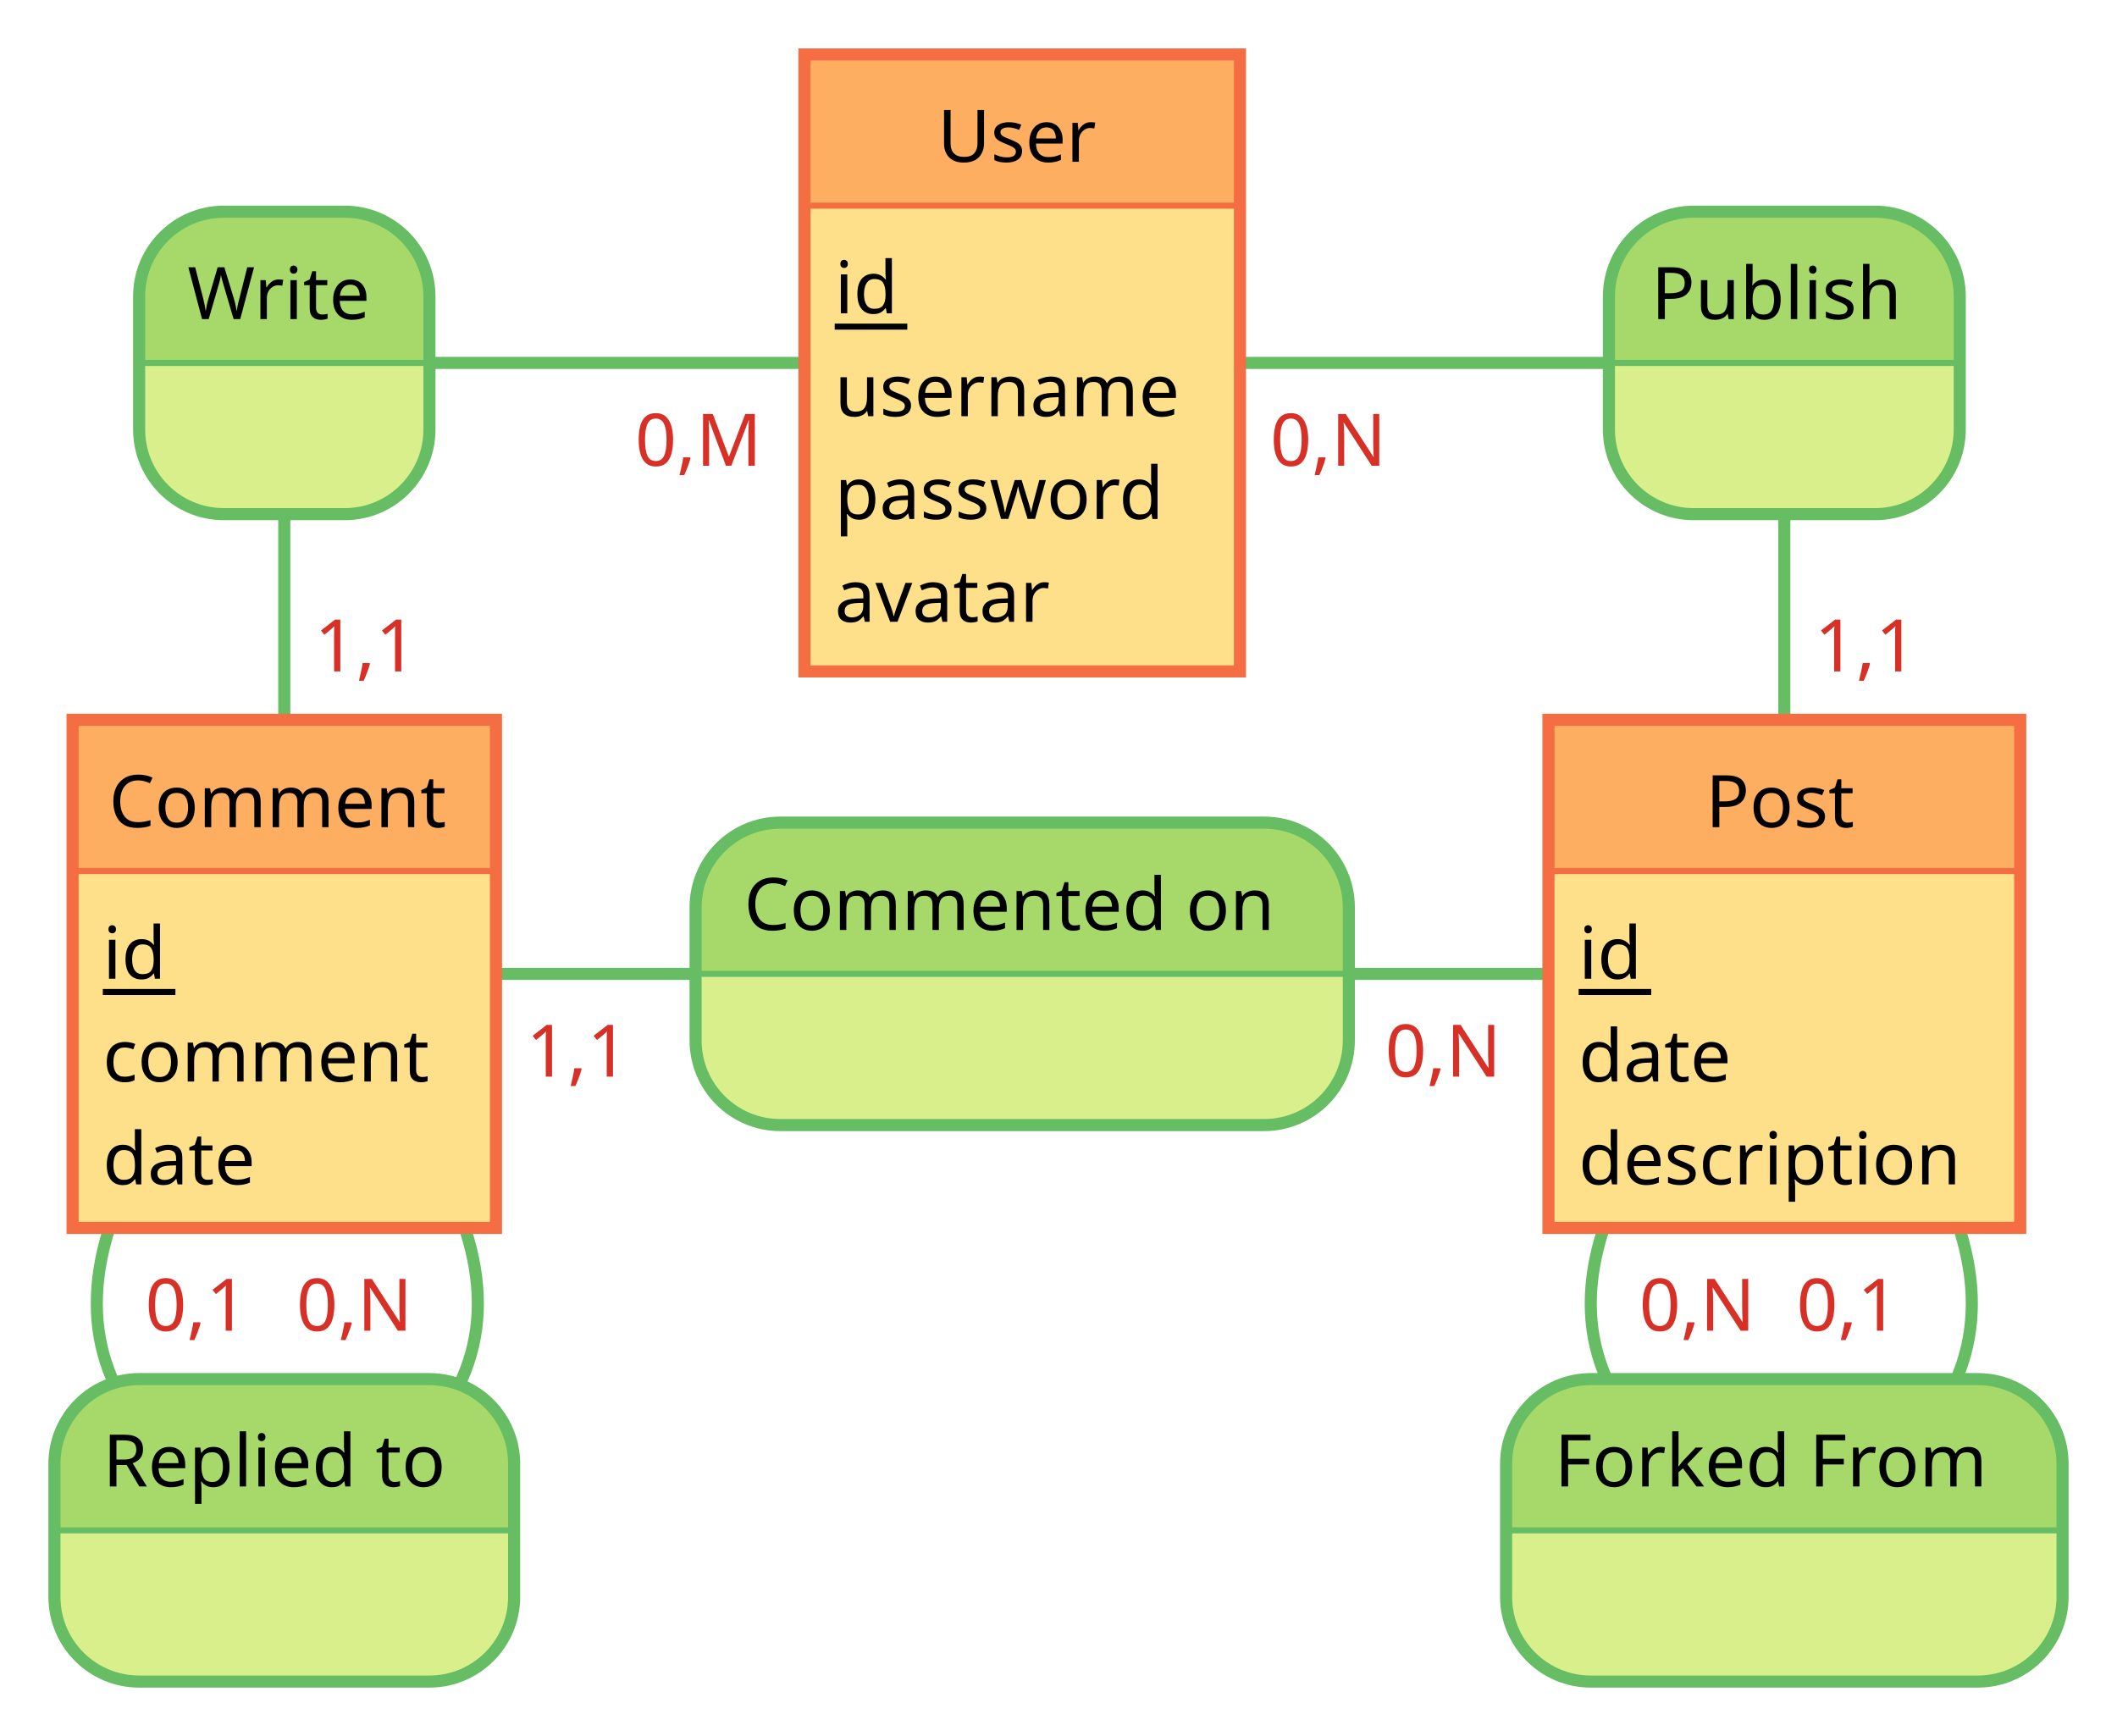
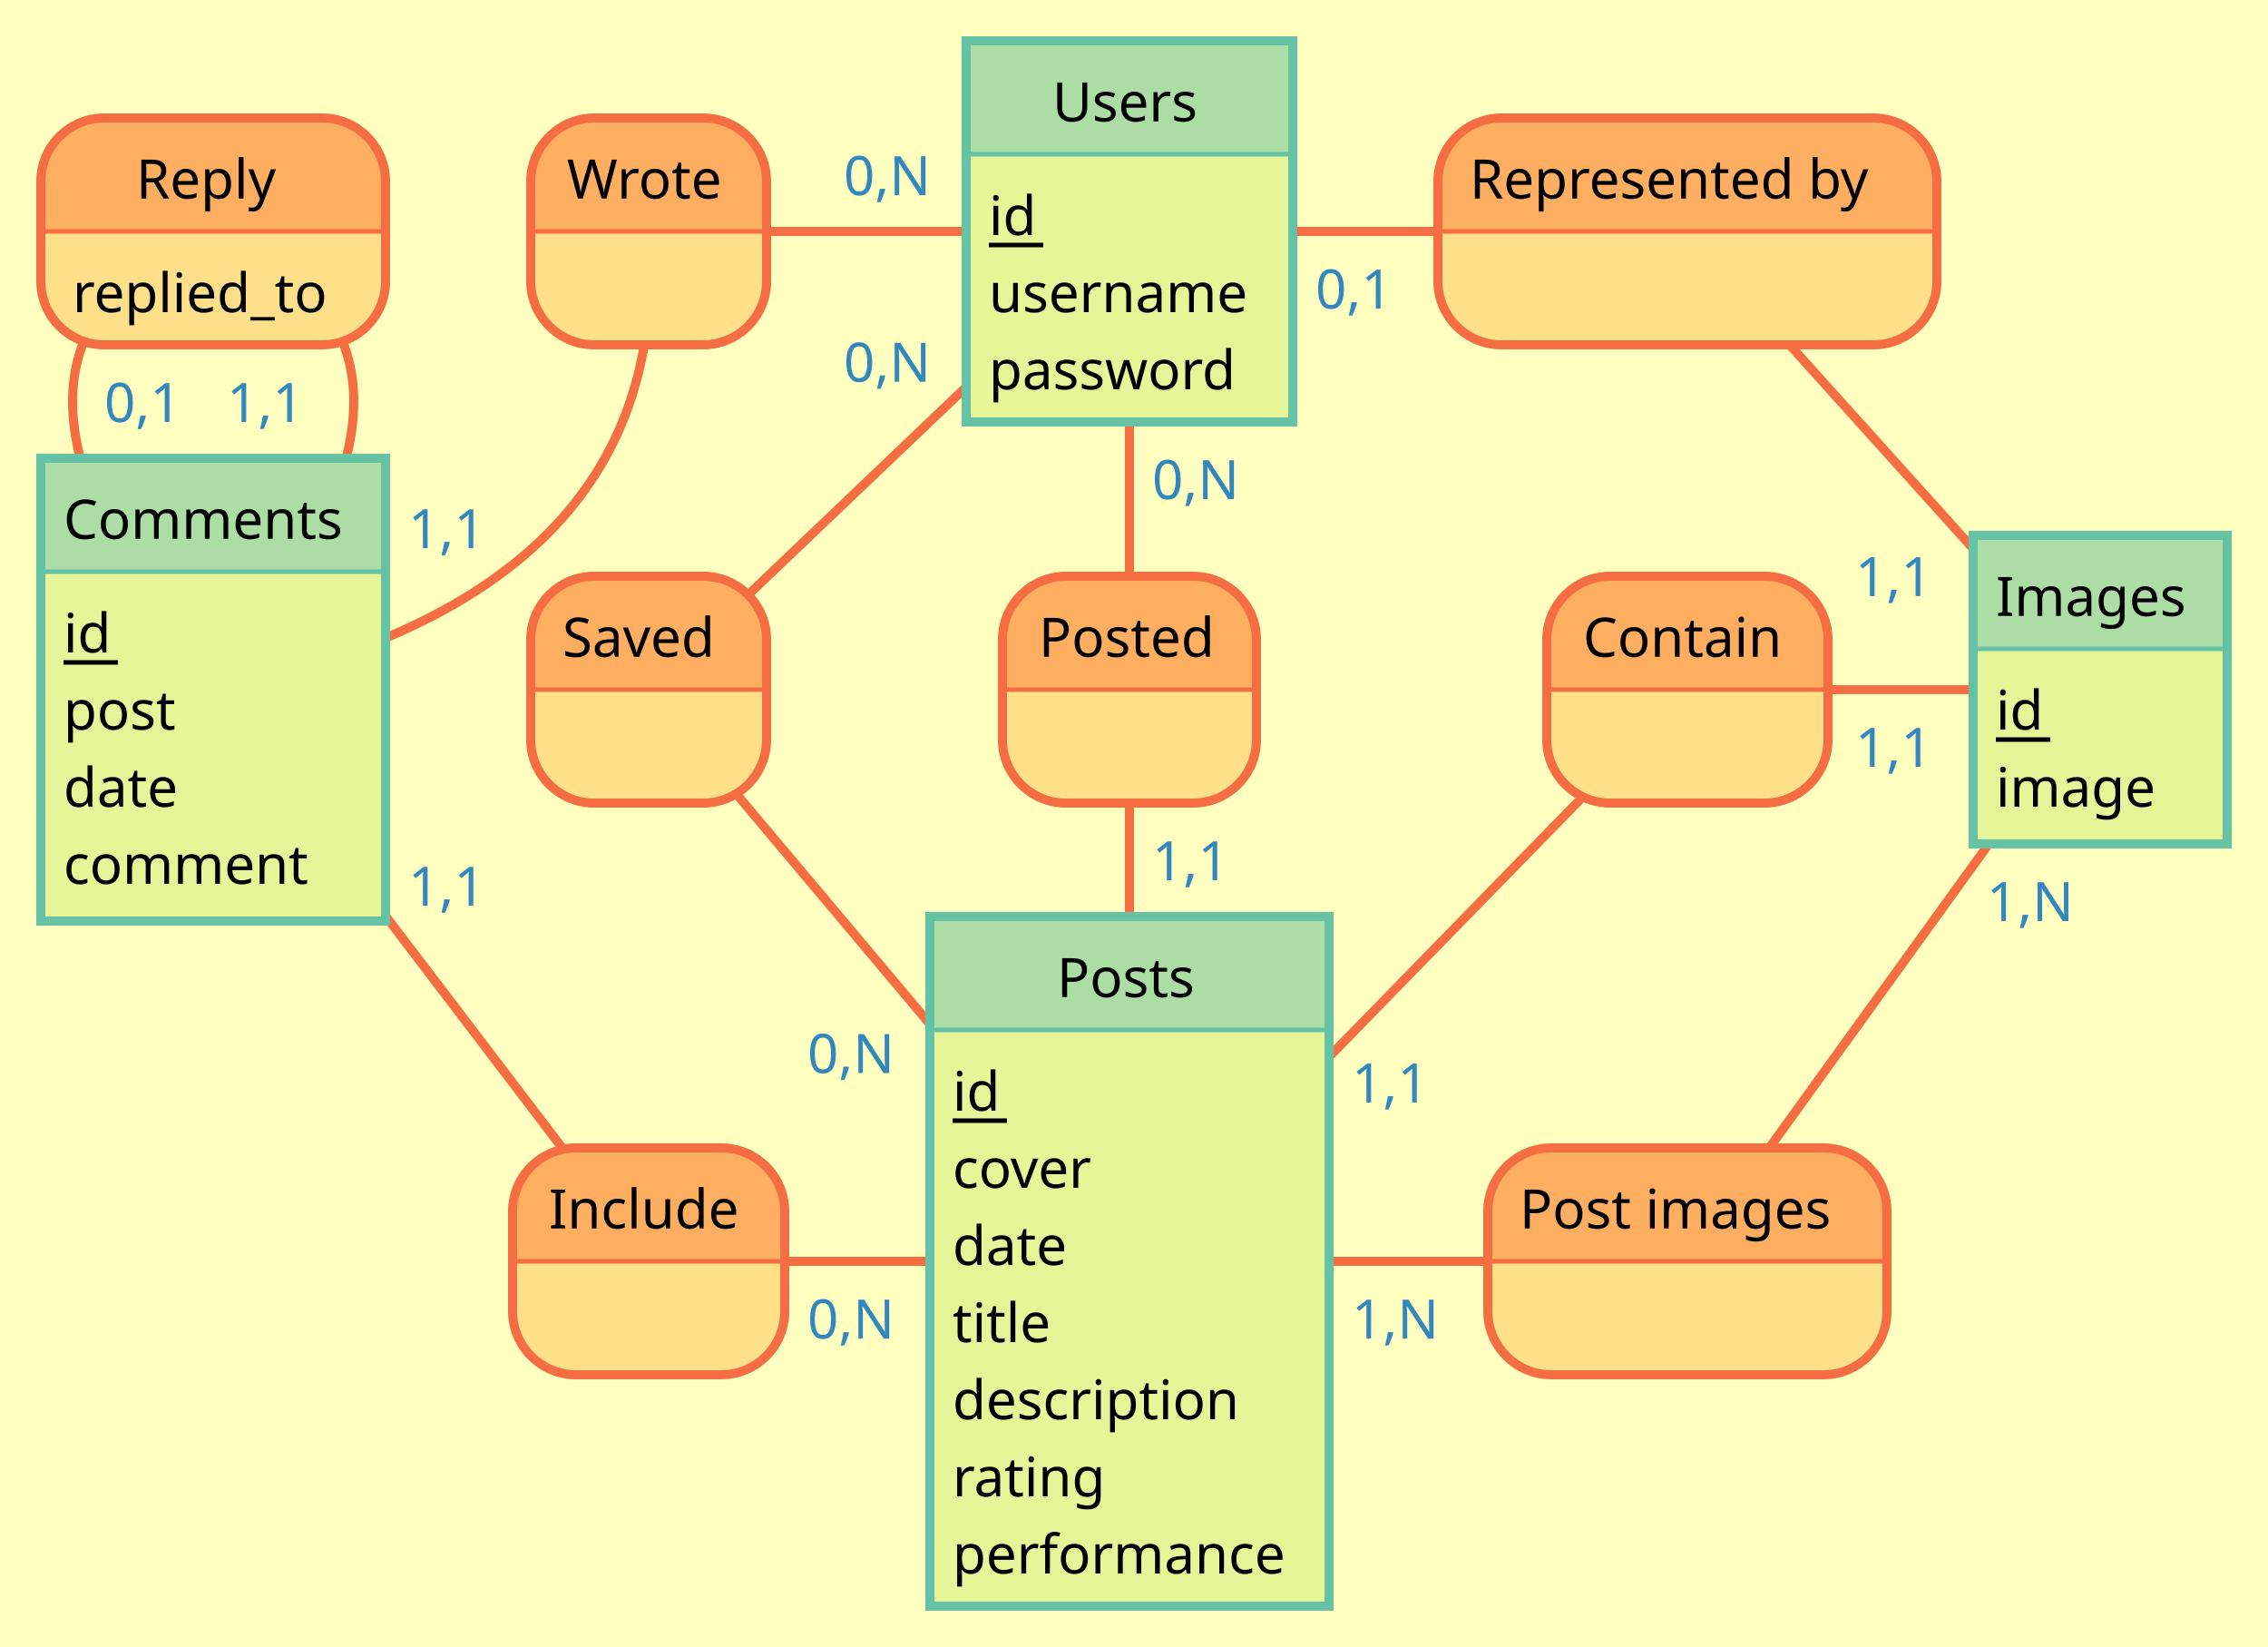
- <svg xmlns="http://www.w3.org/2000/svg" width="350" height="287" viewBox="0 0 350 287">
-   <rect x="0" y="0" width="350" height="287" fill="#00000000" stroke="none" stroke-width="0" />
+ <svg xmlns="http://www.w3.org/2000/svg" width="500" height="363" viewBox="0 0 500 363">
+   <rect x="0" y="0" width="500" height="363" fill="#ffffbf" stroke="none" stroke-width="0" />
  <g>
-     <line x1="169" y1="60" x2="47" y2="60" stroke="#66bd63" stroke-width="2" />
-     <line x1="47" y1="161" x2="47" y2="60" stroke="#66bd63" stroke-width="2" />
+     <path d="M47 152 C5.67 101 5.67 67.33 47 51" fill="none" stroke="#f46d43" stroke-width="2" />
+     <path d="M47 152 C88.33 101 88.33 67.33 47 51" fill="none" stroke="#f46d43" stroke-width="2" />
    <g>
-       <path d="M57 35 a14 14 90 0 1 14 14 V60 h-48 V49 a14 14 90 0 1 14 -14" fill="#a6d96a" stroke="#a6d96a" stroke-width="0" />
-       <path d="M71 60 v11 a14 14 90 0 1 -14 14 H37 a14 14 90 0 1 -14 -14 V60 H48" fill="#d9ef8b" stroke="#d9ef8b" stroke-width="0" />
-       <rect x="23" y="35" width="48" height="50" fill="none" rx="14" stroke="#66bd63" stroke-width="2" />
-       <line x1="23" y1="60" x2="71" y2="60" stroke="#66bd63" stroke-width="1" />
-       <text x="31" y="52.75" fill="#000000" font-family="Verdana" font-size="12">Write</text>
+       <path d="M71 26 a14 14 90 0 1 14 14 V51 h-76 V40 a14 14 90 0 1 14 -14" fill="#fdae61" stroke="#fdae61" stroke-width="0" />
+       <path d="M85 51 v11 a14 14 90 0 1 -14 14 H23 a14 14 90 0 1 -14 -14 V51 H76" fill="#fee08b" stroke="#fee08b" stroke-width="0" />
+       <rect x="9" y="26" width="76" height="50" fill="none" rx="14" stroke="#f46d43" stroke-width="2" />
+       <line x1="9" y1="51" x2="85" y2="51" stroke="#f46d43" stroke-width="1" />
+       <text x="30" y="43.75" fill="#000000" font-family="Verdana" font-size="12">Reply</text>
+       <text x="16" y="68.8" fill="#000000" font-family="Verdana" font-size="12">replied_to</text>
    </g>
-     <text x="105" y="77" fill="#d73027" font-family="Verdana" font-size="12">0,M</text>
-     <text x="52" y="111" fill="#d73027" font-family="Verdana" font-size="12">1,1</text>
+     <text x="23" y="93" fill="#3288bd" font-family="Verdana" font-size="12">0,1</text>
+     <text x="50" y="93" fill="#3288bd" font-family="Verdana" font-size="12">1,1</text>
  </g>
  <g>
-     <line x1="295" y1="161" x2="295" y2="60" stroke="#66bd63" stroke-width="2" />
-     <line x1="169" y1="60" x2="295" y2="60" stroke="#66bd63" stroke-width="2" />
+     <line x1="249" y1="51" x2="143" y2="51" stroke="#f46d43" stroke-width="2" />
+     <path d="M47 152 C115.1 137.96 147.1 104.3 143 51" fill="none" stroke="#f46d43" stroke-width="2" />
    <g>
-       <path d="M310 35 a14 14 90 0 1 14 14 V60 h-58 V49 a14 14 90 0 1 14 -14" fill="#a6d96a" stroke="#a6d96a" stroke-width="0" />
-       <path d="M324 60 v11 a14 14 90 0 1 -14 14 H280 a14 14 90 0 1 -14 -14 V60 H58" fill="#d9ef8b" stroke="#d9ef8b" stroke-width="0" />
-       <rect x="266" y="35" width="58" height="50" fill="none" rx="14" stroke="#66bd63" stroke-width="2" />
-       <line x1="266" y1="60" x2="324" y2="60" stroke="#66bd63" stroke-width="1" />
-       <text x="273" y="52.75" fill="#000000" font-family="Verdana" font-size="12">Publish</text>
+       <path d="M155 26 a14 14 90 0 1 14 14 V51 h-52 V40 a14 14 90 0 1 14 -14" fill="#fdae61" stroke="#fdae61" stroke-width="0" />
+       <path d="M169 51 v11 a14 14 90 0 1 -14 14 H131 a14 14 90 0 1 -14 -14 V51 H52" fill="#fee08b" stroke="#fee08b" stroke-width="0" />
+       <rect x="117" y="26" width="52" height="50" fill="none" rx="14" stroke="#f46d43" stroke-width="2" />
+       <line x1="117" y1="51" x2="169" y2="51" stroke="#f46d43" stroke-width="1" />
+       <text x="125" y="43.75" fill="#000000" font-family="Verdana" font-size="12">Wrote</text>
    </g>
-     <text x="300" y="111" fill="#d73027" font-family="Verdana" font-size="12">1,1</text>
-     <text x="210" y="77" fill="#d73027" font-family="Verdana" font-size="12">0,N</text>
+     <text x="186" y="43" fill="#3288bd" font-family="Verdana" font-size="12">0,N</text>
+     <text x="90" y="120.82" fill="#3288bd" font-family="Verdana" font-size="12">1,1</text>
  </g>
  <g>
-     <line x1="295" y1="161" x2="169" y2="161" stroke="#66bd63" stroke-width="2" />
-     <line x1="47" y1="161" x2="169" y2="161" stroke="#66bd63" stroke-width="2" />
+     <line x1="249" y1="51" x2="372" y2="51" stroke="#f46d43" stroke-width="2" />
+     <line x1="463" y1="152" x2="372" y2="51" stroke="#f46d43" stroke-width="2" />
    <g>
-       <path d="M209 136 a14 14 90 0 1 14 14 V161 h-108 V150 a14 14 90 0 1 14 -14" fill="#a6d96a" stroke="#a6d96a" stroke-width="0" />
-       <path d="M223 161 v11 a14 14 90 0 1 -14 14 H129 a14 14 90 0 1 -14 -14 V161 H108" fill="#d9ef8b" stroke="#d9ef8b" stroke-width="0" />
-       <rect x="115" y="136" width="108" height="50" fill="none" rx="14" stroke="#66bd63" stroke-width="2" />
-       <line x1="115" y1="161" x2="223" y2="161" stroke="#66bd63" stroke-width="1" />
-       <text x="123" y="153.75" fill="#000000" font-family="Verdana" font-size="12">Commented on</text>
+       <path d="M413 26 a14 14 90 0 1 14 14 V51 h-110 V40 a14 14 90 0 1 14 -14" fill="#fdae61" stroke="#fdae61" stroke-width="0" />
+       <path d="M427 51 v11 a14 14 90 0 1 -14 14 H331 a14 14 90 0 1 -14 -14 V51 H110" fill="#fee08b" stroke="#fee08b" stroke-width="0" />
+       <rect x="317" y="26" width="110" height="50" fill="none" rx="14" stroke="#f46d43" stroke-width="2" />
+       <line x1="317" y1="51" x2="427" y2="51" stroke="#f46d43" stroke-width="1" />
+       <text x="324" y="43.75" fill="#000000" font-family="Verdana" font-size="12">Represented by</text>
    </g>
-     <text x="229" y="178" fill="#d73027" font-family="Verdana" font-size="12">0,N</text>
-     <text x="87" y="178" fill="#d73027" font-family="Verdana" font-size="12">1,1</text>
+     <text x="290" y="68" fill="#3288bd" font-family="Verdana" font-size="12">0,1</text>
+     <text x="409" y="131.37" fill="#3288bd" font-family="Verdana" font-size="12">1,1</text>
  </g>
  <g>
-     <path d="M47 161 C89.67 203 89.67 233.67 47 253" fill="none" stroke="#66bd63" stroke-width="2" />
-     <path d="M47 161 C5.67 203 5.67 233.67 47 253" fill="none" stroke="#66bd63" stroke-width="2" />
+     <line x1="249" y1="51" x2="143" y2="152" stroke="#f46d43" stroke-width="2" />
+     <line x1="249" y1="278" x2="143" y2="152" stroke="#f46d43" stroke-width="2" />
    <g>
-       <path d="M71 228 a14 14 90 0 1 14 14 V253 h-76 V242 a14 14 90 0 1 14 -14" fill="#a6d96a" stroke="#a6d96a" stroke-width="0" />
-       <path d="M85 253 v11 a14 14 90 0 1 -14 14 H23 a14 14 90 0 1 -14 -14 V253 H76" fill="#d9ef8b" stroke="#d9ef8b" stroke-width="0" />
-       <rect x="9" y="228" width="76" height="50" fill="none" rx="14" stroke="#66bd63" stroke-width="2" />
-       <line x1="9" y1="253" x2="85" y2="253" stroke="#66bd63" stroke-width="1" />
-       <text x="17" y="245.75" fill="#000000" font-family="Verdana" font-size="12">Replied to</text>
+       <path d="M155 127 a14 14 90 0 1 14 14 V152 h-52 V141 a14 14 90 0 1 14 -14" fill="#fdae61" stroke="#fdae61" stroke-width="0" />
+       <path d="M169 152 v11 a14 14 90 0 1 -14 14 H131 a14 14 90 0 1 -14 -14 V152 H52" fill="#fee08b" stroke="#fee08b" stroke-width="0" />
+       <rect x="117" y="127" width="52" height="50" fill="none" rx="14" stroke="#f46d43" stroke-width="2" />
+       <line x1="117" y1="152" x2="169" y2="152" stroke="#f46d43" stroke-width="1" />
+       <text x="124" y="144.75" fill="#000000" font-family="Verdana" font-size="12">Saved</text>
    </g>
-     <text x="49" y="220" fill="#d73027" font-family="Verdana" font-size="12">0,N</text>
-     <text x="24" y="220" fill="#d73027" font-family="Verdana" font-size="12">0,1</text>
+     <text x="186" y="84.13" fill="#3288bd" font-family="Verdana" font-size="12">0,N</text>
+     <text x="178" y="236.49" fill="#3288bd" font-family="Verdana" font-size="12">0,N</text>
  </g>
  <g>
-     <path d="M295 161 C336.33 203 336.33 233.67 295 253" fill="none" stroke="#66bd63" stroke-width="2" />
-     <path d="M295 161 C252.33 203 252.33 233.67 295 253" fill="none" stroke="#66bd63" stroke-width="2" />
+     <line x1="249" y1="51" x2="249" y2="152" stroke="#f46d43" stroke-width="2" />
+     <line x1="249" y1="278" x2="249" y2="152" stroke="#f46d43" stroke-width="2" />
    <g>
-       <path d="M327 228 a14 14 90 0 1 14 14 V253 h-92 V242 a14 14 90 0 1 14 -14" fill="#a6d96a" stroke="#a6d96a" stroke-width="0" />
-       <path d="M341 253 v11 a14 14 90 0 1 -14 14 H263 a14 14 90 0 1 -14 -14 V253 H92" fill="#d9ef8b" stroke="#d9ef8b" stroke-width="0" />
-       <rect x="249" y="228" width="92" height="50" fill="none" rx="14" stroke="#66bd63" stroke-width="2" />
-       <line x1="249" y1="253" x2="341" y2="253" stroke="#66bd63" stroke-width="1" />
-       <text x="257" y="245.75" fill="#000000" font-family="Verdana" font-size="12">Forked From</text>
+       <path d="M263 127 a14 14 90 0 1 14 14 V152 h-56 V141 a14 14 90 0 1 14 -14" fill="#fdae61" stroke="#fdae61" stroke-width="0" />
+       <path d="M277 152 v11 a14 14 90 0 1 -14 14 H235 a14 14 90 0 1 -14 -14 V152 H56" fill="#fee08b" stroke="#fee08b" stroke-width="0" />
+       <rect x="221" y="127" width="56" height="50" fill="none" rx="14" stroke="#f46d43" stroke-width="2" />
+       <line x1="221" y1="152" x2="277" y2="152" stroke="#f46d43" stroke-width="1" />
+       <text x="229" y="144.75" fill="#000000" font-family="Verdana" font-size="12">Posted</text>
    </g>
-     <text x="297" y="220" fill="#d73027" font-family="Verdana" font-size="12">0,1</text>
-     <text x="271" y="220" fill="#d73027" font-family="Verdana" font-size="12">0,N</text>
+     <text x="254" y="110" fill="#3288bd" font-family="Verdana" font-size="12">0,N</text>
+     <text x="254" y="194" fill="#3288bd" font-family="Verdana" font-size="12">1,1</text>
+   </g>
+   <g>
+     <line x1="463" y1="152" x2="372" y2="152" stroke="#f46d43" stroke-width="2" />
+     <line x1="249" y1="278" x2="372" y2="152" stroke="#f46d43" stroke-width="2" />
+     <g>
+       <path d="M389 127 a14 14 90 0 1 14 14 V152 h-62 V141 a14 14 90 0 1 14 -14" fill="#fdae61" stroke="#fdae61" stroke-width="0" />
+       <path d="M403 152 v11 a14 14 90 0 1 -14 14 H355 a14 14 90 0 1 -14 -14 V152 H62" fill="#fee08b" stroke="#fee08b" stroke-width="0" />
+       <rect x="341" y="127" width="62" height="50" fill="none" rx="14" stroke="#f46d43" stroke-width="2" />
+       <line x1="341" y1="152" x2="403" y2="152" stroke="#f46d43" stroke-width="1" />
+       <text x="349" y="144.75" fill="#000000" font-family="Verdana" font-size="12">Contain</text>
+     </g>
+     <text x="409" y="169" fill="#3288bd" font-family="Verdana" font-size="12">1,1</text>
+     <text x="298" y="242.98" fill="#3288bd" font-family="Verdana" font-size="12">1,1</text>
+   </g>
+   <g>
+     <line x1="249" y1="278" x2="143" y2="278" stroke="#f46d43" stroke-width="2" />
+     <line x1="47" y1="152" x2="143" y2="278" stroke="#f46d43" stroke-width="2" />
+     <g>
+       <path d="M159 253 a14 14 90 0 1 14 14 V278 h-60 V267 a14 14 90 0 1 14 -14" fill="#fdae61" stroke="#fdae61" stroke-width="0" />
+       <path d="M173 278 v11 a14 14 90 0 1 -14 14 H127 a14 14 90 0 1 -14 -14 V278 H60" fill="#fee08b" stroke="#fee08b" stroke-width="0" />
+       <rect x="113" y="253" width="60" height="50" fill="none" rx="14" stroke="#f46d43" stroke-width="2" />
+       <line x1="113" y1="278" x2="173" y2="278" stroke="#f46d43" stroke-width="1" />
+       <text x="121" y="270.75" fill="#000000" font-family="Verdana" font-size="12">Include</text>
+     </g>
+     <text x="178" y="295" fill="#3288bd" font-family="Verdana" font-size="12">0,N</text>
+     <text x="90" y="199.61" fill="#3288bd" font-family="Verdana" font-size="12">1,1</text>
+   </g>
+   <g>
+     <line x1="463" y1="152" x2="372" y2="278" stroke="#f46d43" stroke-width="2" />
+     <line x1="249" y1="278" x2="372" y2="278" stroke="#f46d43" stroke-width="2" />
+     <g>
+       <path d="M402 253 a14 14 90 0 1 14 14 V278 h-88 V267 a14 14 90 0 1 14 -14" fill="#fdae61" stroke="#fdae61" stroke-width="0" />
+       <path d="M416 278 v11 a14 14 90 0 1 -14 14 H342 a14 14 90 0 1 -14 -14 V278 H88" fill="#fee08b" stroke="#fee08b" stroke-width="0" />
+       <rect x="328" y="253" width="88" height="50" fill="none" rx="14" stroke="#f46d43" stroke-width="2" />
+       <line x1="328" y1="278" x2="416" y2="278" stroke="#f46d43" stroke-width="1" />
+       <text x="335" y="270.75" fill="#000000" font-family="Verdana" font-size="12">Post images</text>
+     </g>
+     <text x="437.97" y="203" fill="#3288bd" font-family="Verdana" font-size="12">1,N</text>
+     <text x="298" y="295" fill="#3288bd" font-family="Verdana" font-size="12">1,N</text>
  </g>
  <g>
    <g>
-       <rect x="133" y="9" width="72" height="25" fill="#fdae61" stroke="none" stroke-width="0" opacity="1" />
-       <rect x="133" y="34" width="72" height="77" fill="#fee08b" stroke="none" stroke-width="0" opacity="1" />
-       <rect x="133" y="9" width="72" height="102" fill="none" stroke="#f46d43" stroke-width="2" opacity="1" />
-       <line x1="133" y1="34" x2="205" y2="34" stroke="#f46d43" stroke-width="1" />
+       <rect x="213" y="9" width="72" height="25" fill="#abdda4" stroke="none" stroke-width="0" opacity="1" />
+       <rect x="213" y="34" width="72" height="59" fill="#e6f598" stroke="none" stroke-width="0" opacity="1" />
+       <rect x="213" y="9" width="72" height="84" fill="none" stroke="#66c2a5" stroke-width="2" opacity="1" />
+       <line x1="213" y1="34" x2="285" y2="34" stroke="#66c2a5" stroke-width="1" />
    </g>
-     <text x="155" y="26.75" fill="#000000" font-family="Verdana" font-size="12">User</text>
-     <text x="138" y="51.8" fill="#000000" font-family="Verdana" font-size="12">id</text>
-     <line x1="138" y1="54" x2="150" y2="54" stroke="#000000" stroke-width="1" />
-     <text x="138" y="68.8" fill="#000000" font-family="Verdana" font-size="12">username</text>
-     <text x="138" y="85.8" fill="#000000" font-family="Verdana" font-size="12">password</text>
-     <text x="138" y="102.8" fill="#000000" font-family="Verdana" font-size="12">avatar</text>
+     <text x="232" y="26.75" fill="#000000" font-family="Verdana" font-size="12">Users</text>
+     <text x="218" y="51.8" fill="#000000" font-family="Verdana" font-size="12">id</text>
+     <line x1="218" y1="54" x2="230" y2="54" stroke="#000000" stroke-width="1" />
+     <text x="218" y="68.8" fill="#000000" font-family="Verdana" font-size="12">username</text>
+     <text x="218" y="85.8" fill="#000000" font-family="Verdana" font-size="12">password</text>
  </g>
  <g>
    <g>
-       <rect x="12" y="119" width="70" height="25" fill="#fdae61" stroke="none" stroke-width="0" opacity="1" />
-       <rect x="12" y="144" width="70" height="59" fill="#fee08b" stroke="none" stroke-width="0" opacity="1" />
-       <rect x="12" y="119" width="70" height="84" fill="none" stroke="#f46d43" stroke-width="2" opacity="1" />
-       <line x1="12" y1="144" x2="82" y2="144" stroke="#f46d43" stroke-width="1" />
+       <rect x="9" y="101" width="76" height="25" fill="#abdda4" stroke="none" stroke-width="0" opacity="1" />
+       <rect x="9" y="126" width="76" height="77" fill="#e6f598" stroke="none" stroke-width="0" opacity="1" />
+       <rect x="9" y="101" width="76" height="102" fill="none" stroke="#66c2a5" stroke-width="2" opacity="1" />
+       <line x1="9" y1="126" x2="85" y2="126" stroke="#66c2a5" stroke-width="1" />
    </g>
-     <text x="18" y="136.75" fill="#000000" font-family="Verdana" font-size="12">Comment</text>
-     <text x="17" y="161.8" fill="#000000" font-family="Verdana" font-size="12">id</text>
-     <line x1="17" y1="164" x2="29" y2="164" stroke="#000000" stroke-width="1" />
-     <text x="17" y="178.8" fill="#000000" font-family="Verdana" font-size="12">comment</text>
-     <text x="17" y="195.8" fill="#000000" font-family="Verdana" font-size="12">date</text>
+     <text x="14" y="118.75" fill="#000000" font-family="Verdana" font-size="12">Comments</text>
+     <text x="14" y="143.8" fill="#000000" font-family="Verdana" font-size="12">id</text>
+     <line x1="14" y1="146" x2="26" y2="146" stroke="#000000" stroke-width="1" />
+     <text x="14" y="160.8" fill="#000000" font-family="Verdana" font-size="12">post</text>
+     <text x="14" y="177.8" fill="#000000" font-family="Verdana" font-size="12">date</text>
+     <text x="14" y="194.8" fill="#000000" font-family="Verdana" font-size="12">comment</text>
  </g>
  <g>
    <g>
-       <rect x="256" y="119" width="78" height="25" fill="#fdae61" stroke="none" stroke-width="0" opacity="1" />
-       <rect x="256" y="144" width="78" height="59" fill="#fee08b" stroke="none" stroke-width="0" opacity="1" />
-       <rect x="256" y="119" width="78" height="84" fill="none" stroke="#f46d43" stroke-width="2" opacity="1" />
-       <line x1="256" y1="144" x2="334" y2="144" stroke="#f46d43" stroke-width="1" />
+       <rect x="435" y="118" width="56" height="25" fill="#abdda4" stroke="none" stroke-width="0" opacity="1" />
+       <rect x="435" y="143" width="56" height="43" fill="#e6f598" stroke="none" stroke-width="0" opacity="1" />
+       <rect x="435" y="118" width="56" height="68" fill="none" stroke="#66c2a5" stroke-width="2" opacity="1" />
+       <line x1="435" y1="143" x2="491" y2="143" stroke="#66c2a5" stroke-width="1" />
    </g>
-     <text x="282" y="136.75" fill="#000000" font-family="Verdana" font-size="12">Post</text>
-     <text x="261" y="161.8" fill="#000000" font-family="Verdana" font-size="12">id</text>
-     <line x1="261" y1="164" x2="273" y2="164" stroke="#000000" stroke-width="1" />
-     <text x="261" y="178.8" fill="#000000" font-family="Verdana" font-size="12">date</text>
-     <text x="261" y="195.8" fill="#000000" font-family="Verdana" font-size="12">description</text>
+     <text x="440" y="135.75" fill="#000000" font-family="Verdana" font-size="12">Images</text>
+     <text x="440" y="160.8" fill="#000000" font-family="Verdana" font-size="12">id</text>
+     <line x1="440" y1="163" x2="452" y2="163" stroke="#000000" stroke-width="1" />
+     <text x="440" y="177.8" fill="#000000" font-family="Verdana" font-size="12">image</text>
+   </g>
+   <g>
+     <g>
+       <rect x="205" y="202" width="88" height="25" fill="#abdda4" stroke="none" stroke-width="0" opacity="1" />
+       <rect x="205" y="227" width="88" height="127" fill="#e6f598" stroke="none" stroke-width="0" opacity="1" />
+       <rect x="205" y="202" width="88" height="152" fill="none" stroke="#66c2a5" stroke-width="2" opacity="1" />
+       <line x1="205" y1="227" x2="293" y2="227" stroke="#66c2a5" stroke-width="1" />
+     </g>
+     <text x="233" y="219.75" fill="#000000" font-family="Verdana" font-size="12">Posts</text>
+     <text x="210" y="244.8" fill="#000000" font-family="Verdana" font-size="12">id</text>
+     <line x1="210" y1="247" x2="222" y2="247" stroke="#000000" stroke-width="1" />
+     <text x="210" y="261.8" fill="#000000" font-family="Verdana" font-size="12">cover</text>
+     <text x="210" y="278.8" fill="#000000" font-family="Verdana" font-size="12">date</text>
+     <text x="210" y="295.8" fill="#000000" font-family="Verdana" font-size="12">title</text>
+     <text x="210" y="312.8" fill="#000000" font-family="Verdana" font-size="12">description</text>
+     <text x="210" y="329.8" fill="#000000" font-family="Verdana" font-size="12">rating</text>
+     <text x="210" y="346.8" fill="#000000" font-family="Verdana" font-size="12">performance</text>
  </g>
</svg>
